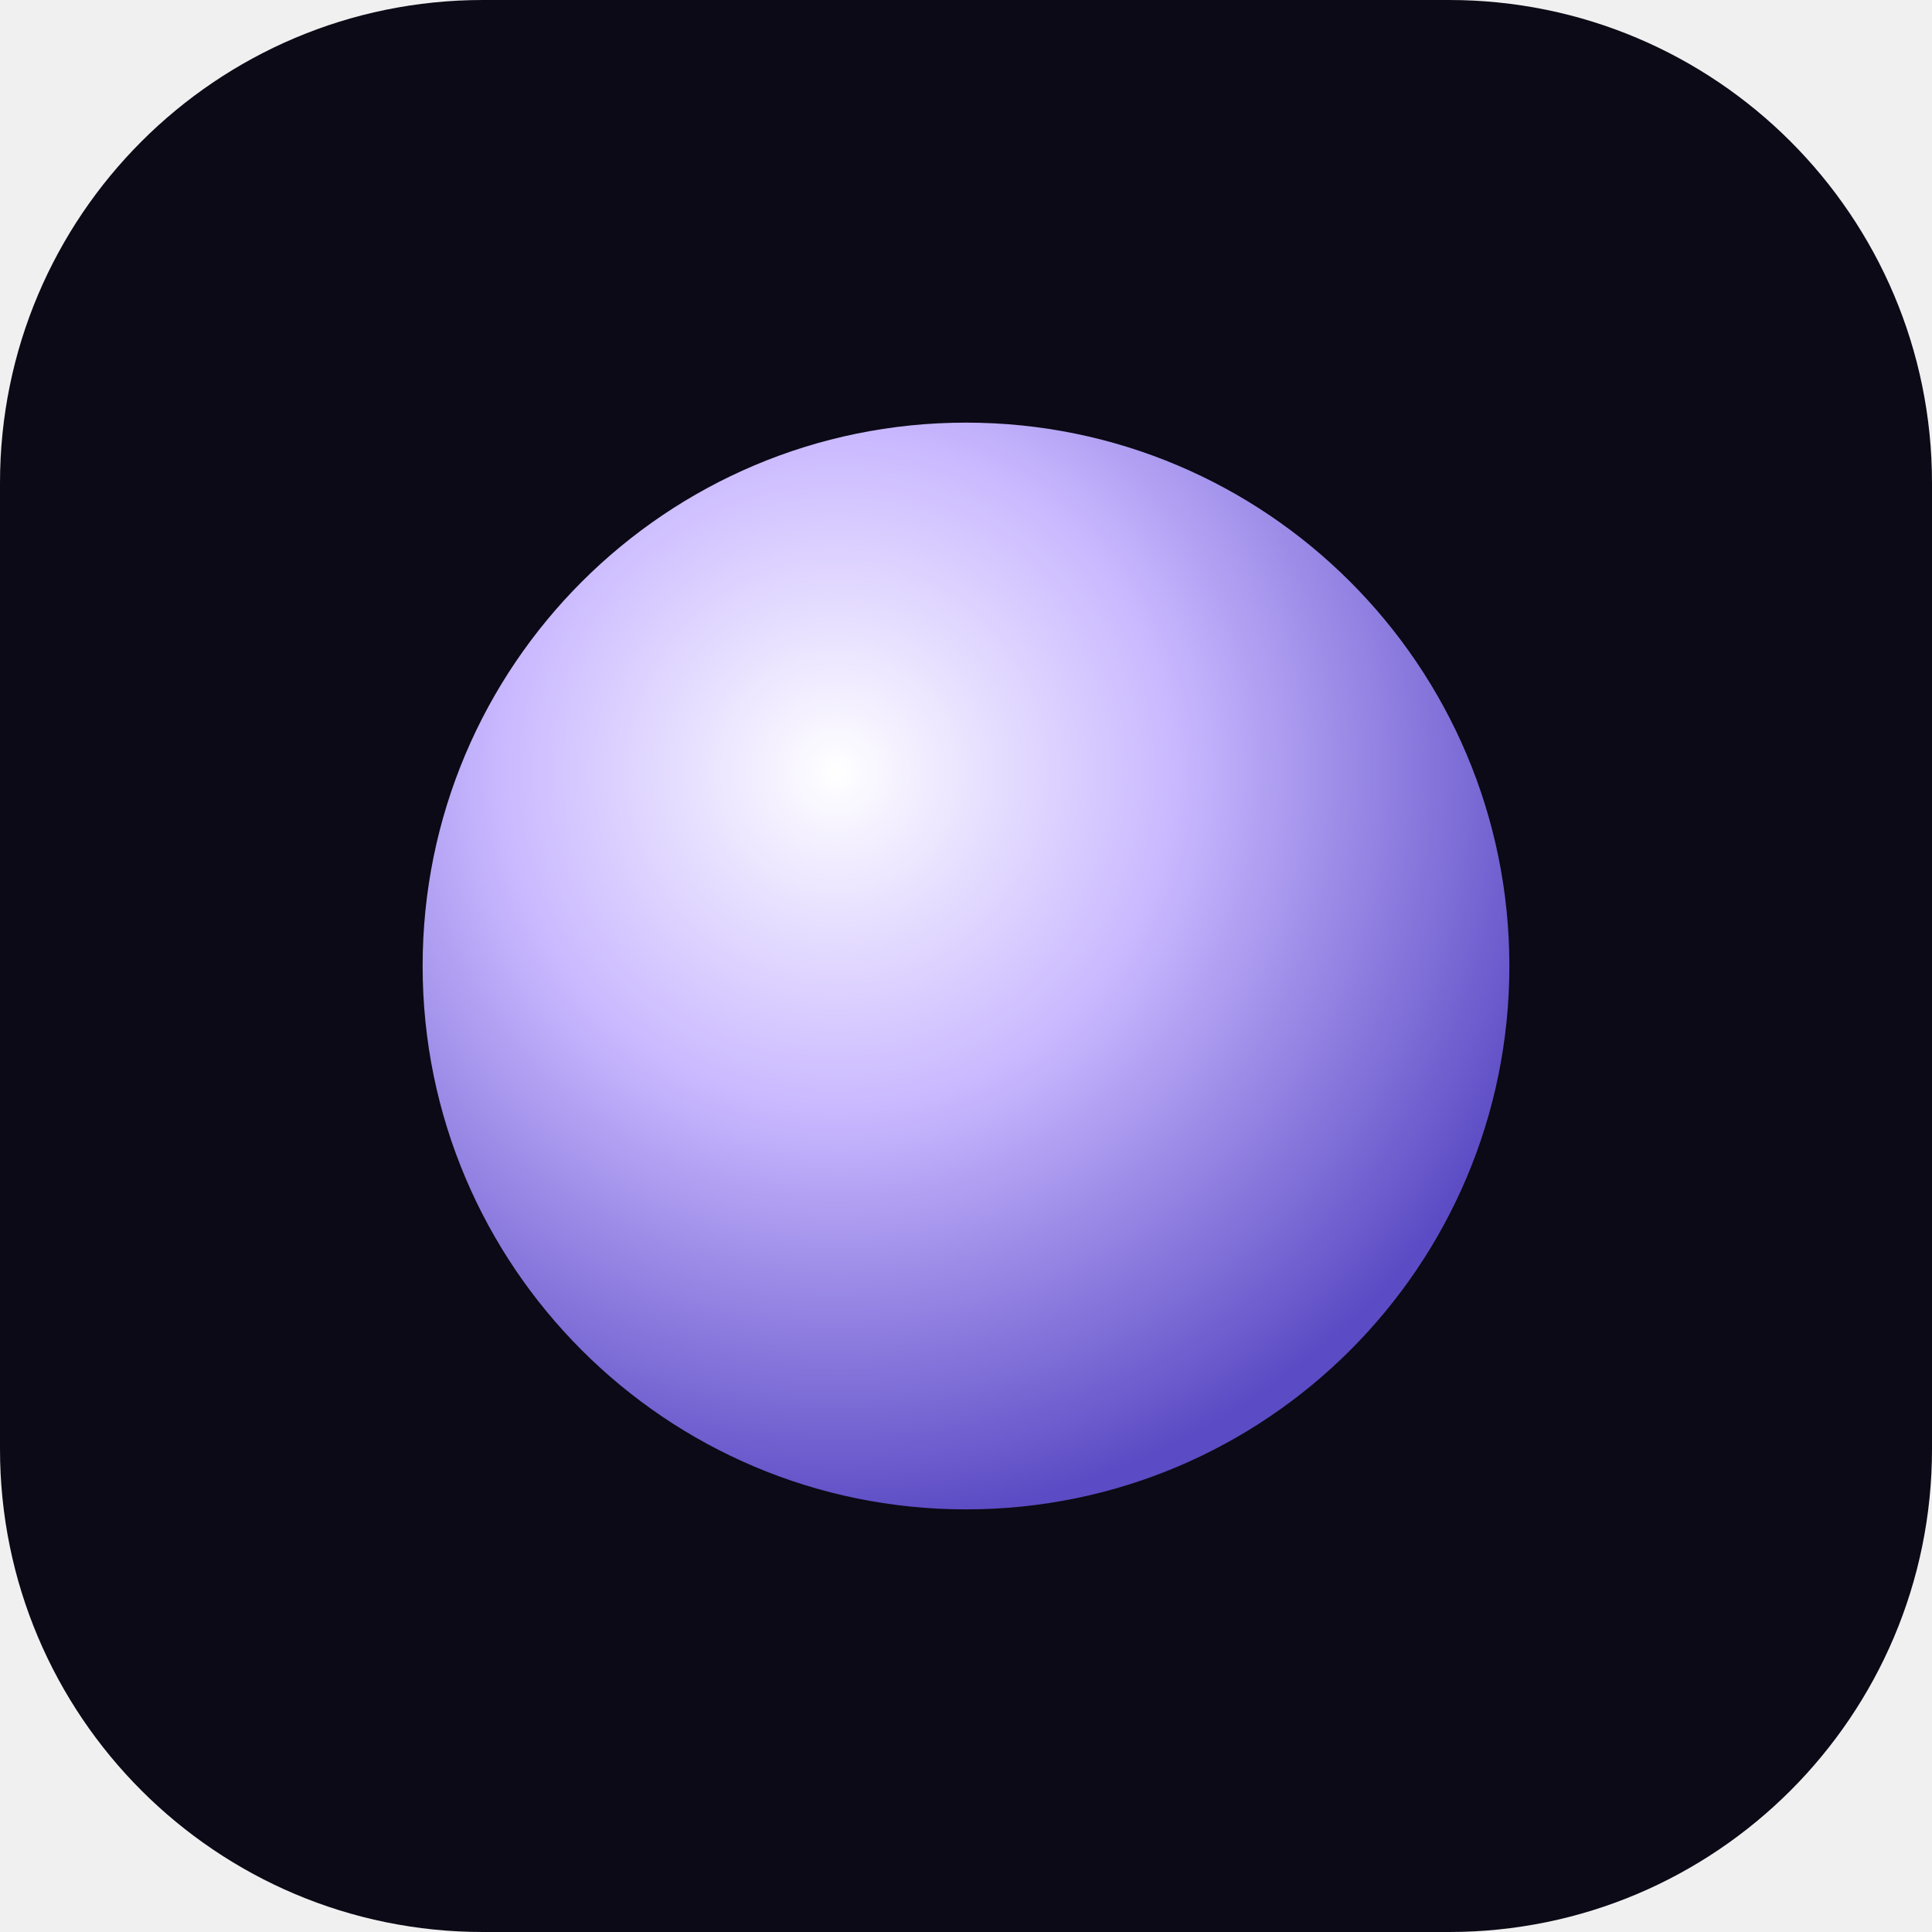
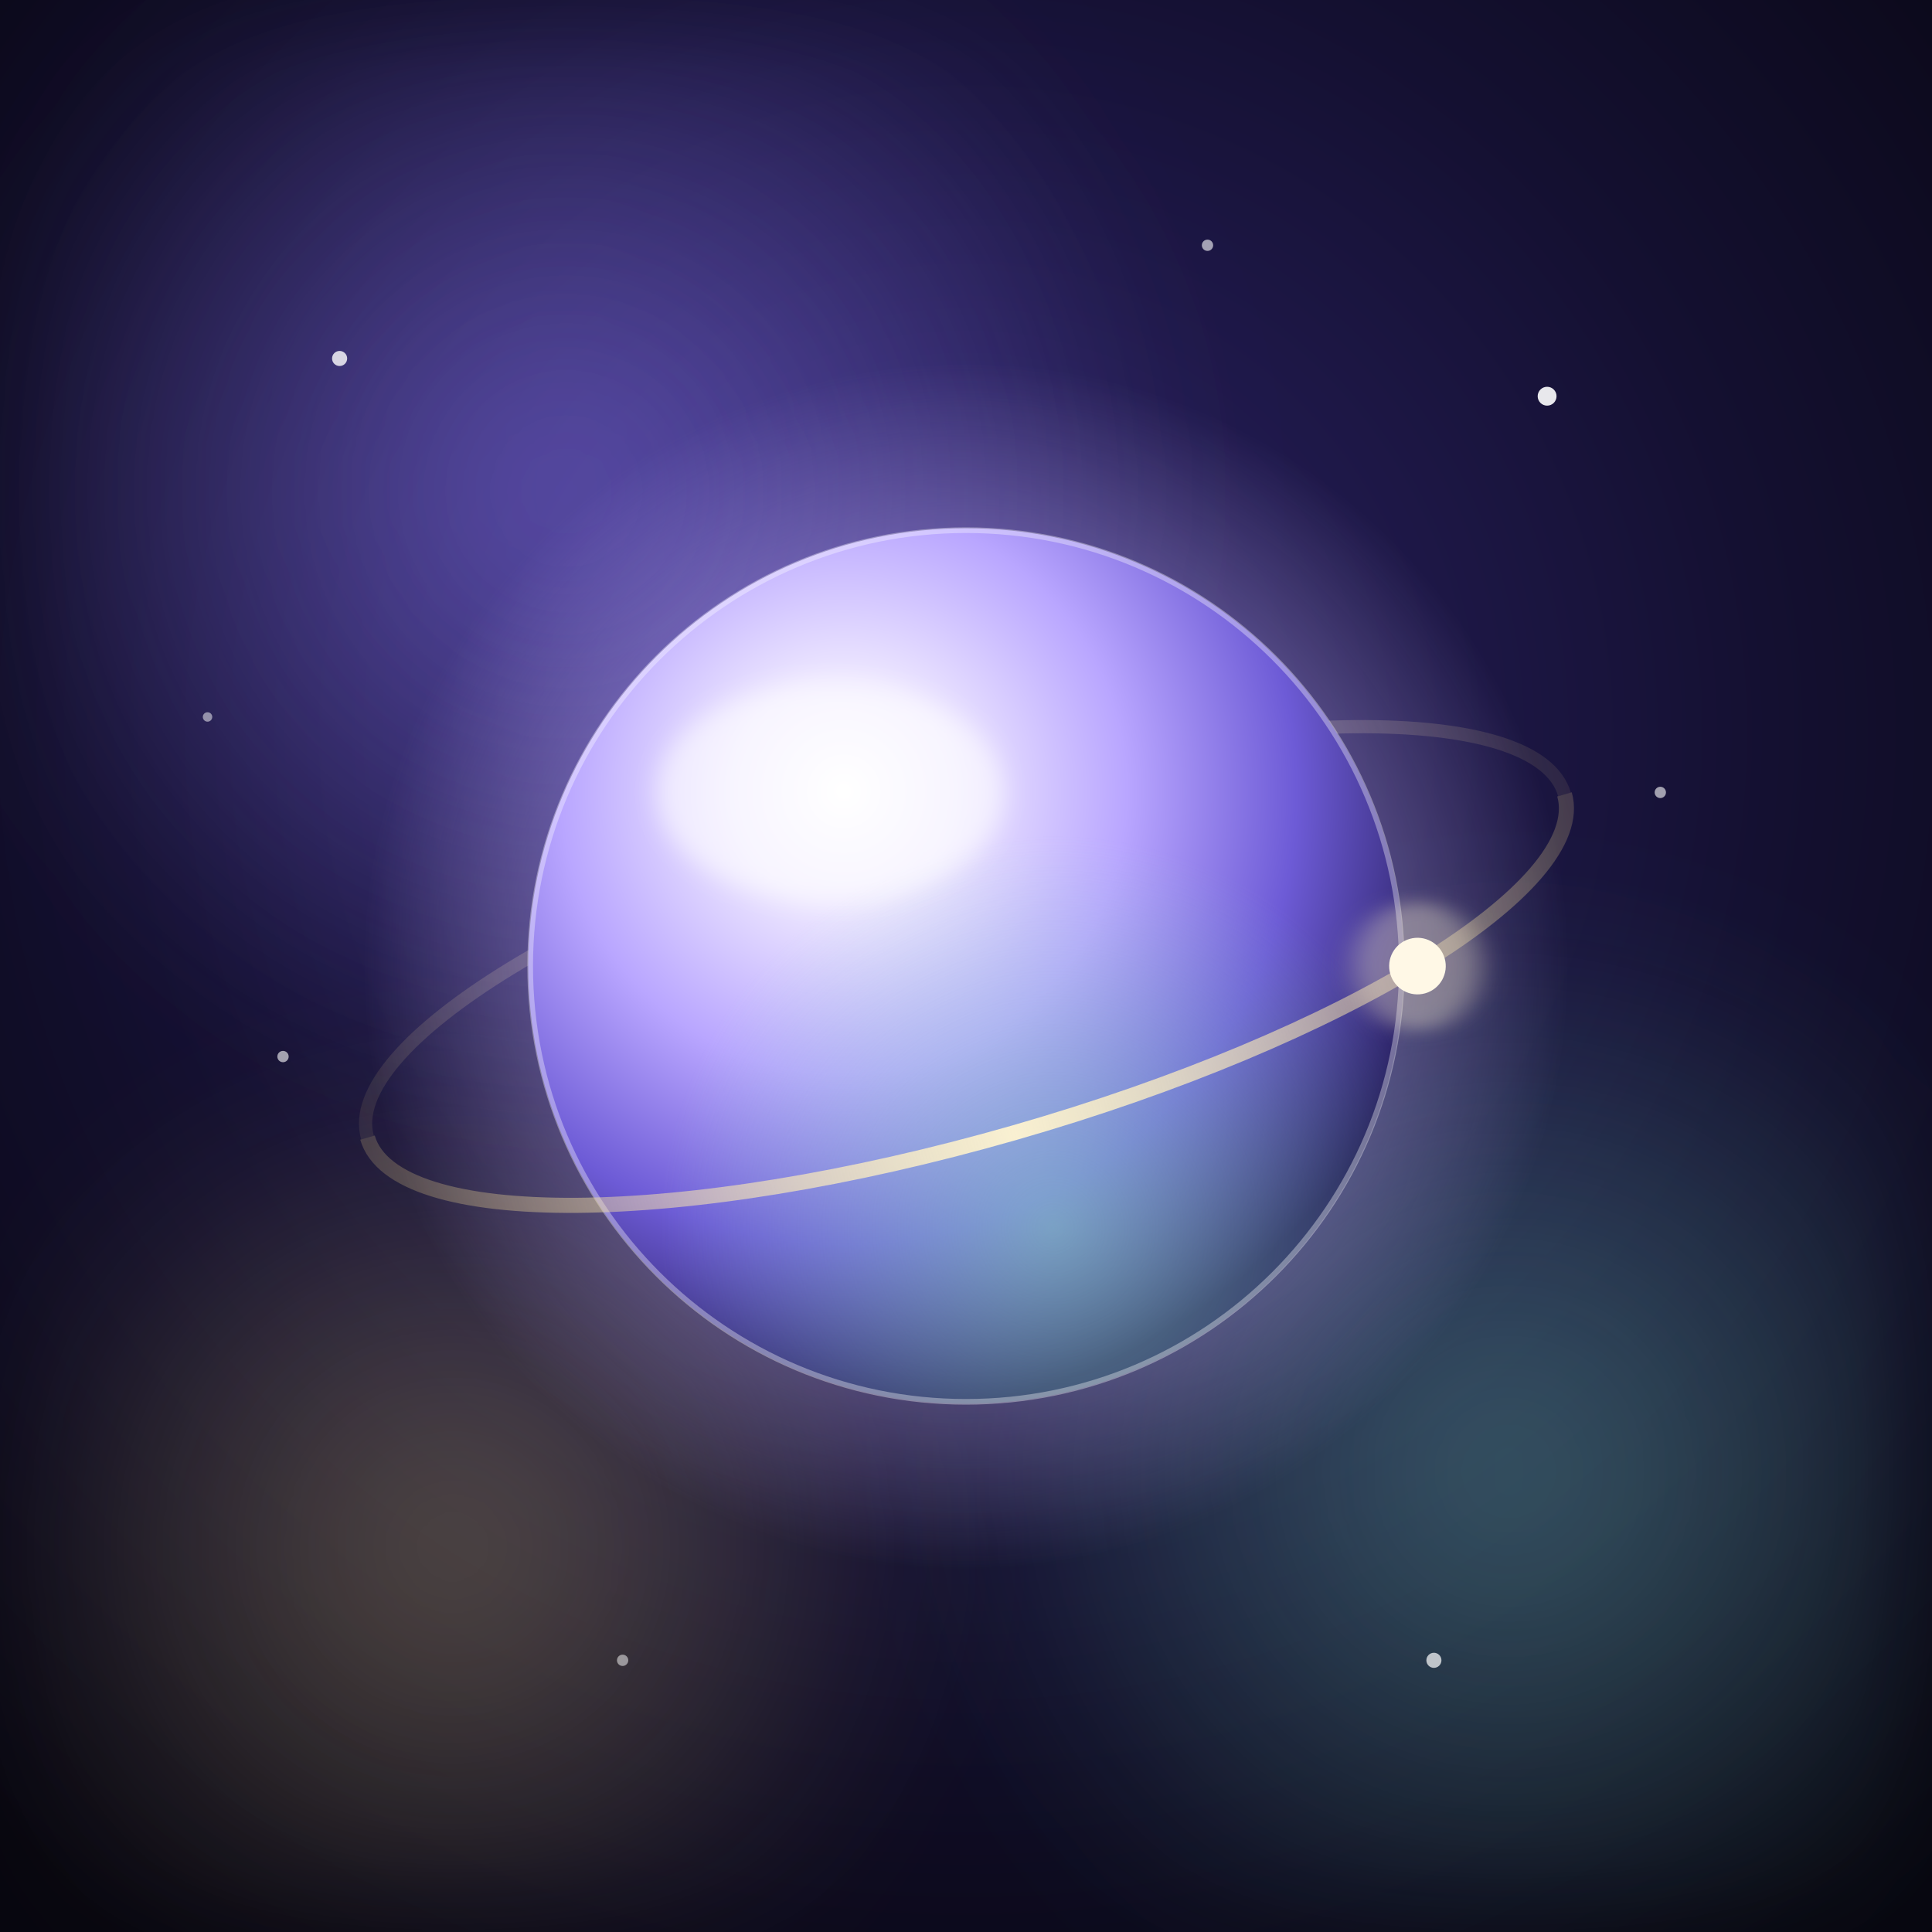
- <svg xmlns="http://www.w3.org/2000/svg" viewBox="0 0 64 64">
+ <svg xmlns="http://www.w3.org/2000/svg" viewBox="0 0 1024 1024" width="1024" height="1024">
  <defs>
-     <radialGradient id="g" cx="38%" cy="32%" r="70%">
+     <radialGradient id="bg" cx="50%" cy="38%" r="75%">
+       <stop offset="0" stop-color="#2b2266" />
+       <stop offset=".55" stop-color="#141031" />
+       <stop offset="1" stop-color="#07060f" />
+     </radialGradient>
+     <radialGradient id="auraV" cx="50%" cy="50%" r="50%">
+       <stop offset="0" stop-color="#8f7bff" stop-opacity=".55" />
+       <stop offset="1" stop-color="#8f7bff" stop-opacity="0" />
+     </radialGradient>
+     <radialGradient id="auraT" cx="50%" cy="50%" r="50%">
+       <stop offset="0" stop-color="#7fe0d6" stop-opacity=".35" />
+       <stop offset="1" stop-color="#7fe0d6" stop-opacity="0" />
+     </radialGradient>
+     <radialGradient id="auraG" cx="50%" cy="50%" r="50%">
+       <stop offset="0" stop-color="#f3d98b" stop-opacity=".3" />
+       <stop offset="1" stop-color="#f3d98b" stop-opacity="0" />
+     </radialGradient>
+     <radialGradient id="glow" cx="50%" cy="50%" r="50%">
+       <stop offset=".45" stop-color="#c9b8ff" stop-opacity=".55" />
+       <stop offset="1" stop-color="#c9b8ff" stop-opacity="0" />
+     </radialGradient>
+     <radialGradient id="orb" cx="36%" cy="30%" r="72%">
      <stop offset="0" stop-color="#ffffff" />
-       <stop offset=".45" stop-color="#c9b8ff" />
-       <stop offset="1" stop-color="#5b4bc4" />
+       <stop offset=".18" stop-color="#eee8ff" />
+       <stop offset=".45" stop-color="#b9a6ff" />
+       <stop offset=".72" stop-color="#6d5bd6" />
+       <stop offset="1" stop-color="#241c5a" />
    </radialGradient>
+     <radialGradient id="teal" cx="60%" cy="80%" r="45%">
+       <stop offset="0" stop-color="#8fe3c8" stop-opacity=".55" />
+       <stop offset="1" stop-color="#8fe3c8" stop-opacity="0" />
+     </radialGradient>
+     <linearGradient id="ring" x1="0" y1="0" x2="1" y2="0">
+       <stop offset="0" stop-color="#f3d98b" stop-opacity=".2" />
+       <stop offset=".5" stop-color="#fff4d1" stop-opacity=".95" />
+       <stop offset="1" stop-color="#f3d98b" stop-opacity=".2" />
+     </linearGradient>
+     <filter id="blur" x="-50%" y="-50%" width="200%" height="200%">
+       <feGaussianBlur stdDeviation="40" />
+     </filter>
+     <filter id="soft" x="-50%" y="-50%" width="200%" height="200%">
+       <feGaussianBlur stdDeviation="6" />
+     </filter>
+     <clipPath id="back">
+       <rect x="0" y="0" width="1024" height="512" />
+     </clipPath>
+     <clipPath id="front">
+       <rect x="0" y="512" width="1024" height="512" />
+     </clipPath>
  </defs>
-   <rect width="64" height="64" rx="16" fill="#0b0a16" />
-   <circle cx="32" cy="32" r="18" fill="url(#g)" />
+   <rect width="1024" height="1024" fill="url(#bg)" />
+   <circle cx="300" cy="260" r="330" fill="url(#auraV)" filter="url(#blur)" />
+   <circle cx="800" cy="780" r="300" fill="url(#auraT)" filter="url(#blur)" />
+   <circle cx="240" cy="820" r="260" fill="url(#auraG)" filter="url(#blur)" />
+   <g fill="#fff">
+     <circle cx="180" cy="190" r="4" opacity=".8" />
+     <circle cx="820" cy="210" r="5" opacity=".9" />
+     <circle cx="880" cy="420" r="3" opacity=".6" />
+     <circle cx="150" cy="560" r="3" opacity=".6" />
+     <circle cx="760" cy="880" r="4" opacity=".7" />
+     <circle cx="330" cy="880" r="3" opacity=".5" />
+     <circle cx="640" cy="130" r="3" opacity=".6" />
+     <circle cx="110" cy="380" r="2.5" opacity=".5" />
+   </g>
+   <g clip-path="url(#back)" transform="rotate(-16 512 512)">
+     <ellipse cx="512" cy="512" rx="330" ry="92" fill="none" stroke="url(#ring)" stroke-width="7" opacity=".45" />
+   </g>
+   <circle cx="512" cy="512" r="320" fill="url(#glow)" />
+   <circle cx="512" cy="512" r="232" fill="url(#orb)" />
+   <circle cx="512" cy="512" r="232" fill="url(#teal)" />
+   <ellipse cx="440" cy="420" rx="92" ry="58" fill="#fff" opacity=".55" filter="url(#soft)" />
+   <circle cx="512" cy="512" r="231" fill="none" stroke="#fff" stroke-opacity=".35" stroke-width="3" />
+   <g clip-path="url(#front)" transform="rotate(-16 512 512)">
+     <ellipse cx="512" cy="512" rx="330" ry="92" fill="none" stroke="url(#ring)" stroke-width="8" />
+   </g>
+   <g transform="rotate(-16 512 512)">
+     <circle cx="742" cy="578" r="34" fill="#fff4d1" opacity=".35" filter="url(#soft)" />
+     <circle cx="742" cy="578" r="15" fill="#fff8e6" />
+   </g>
</svg>
